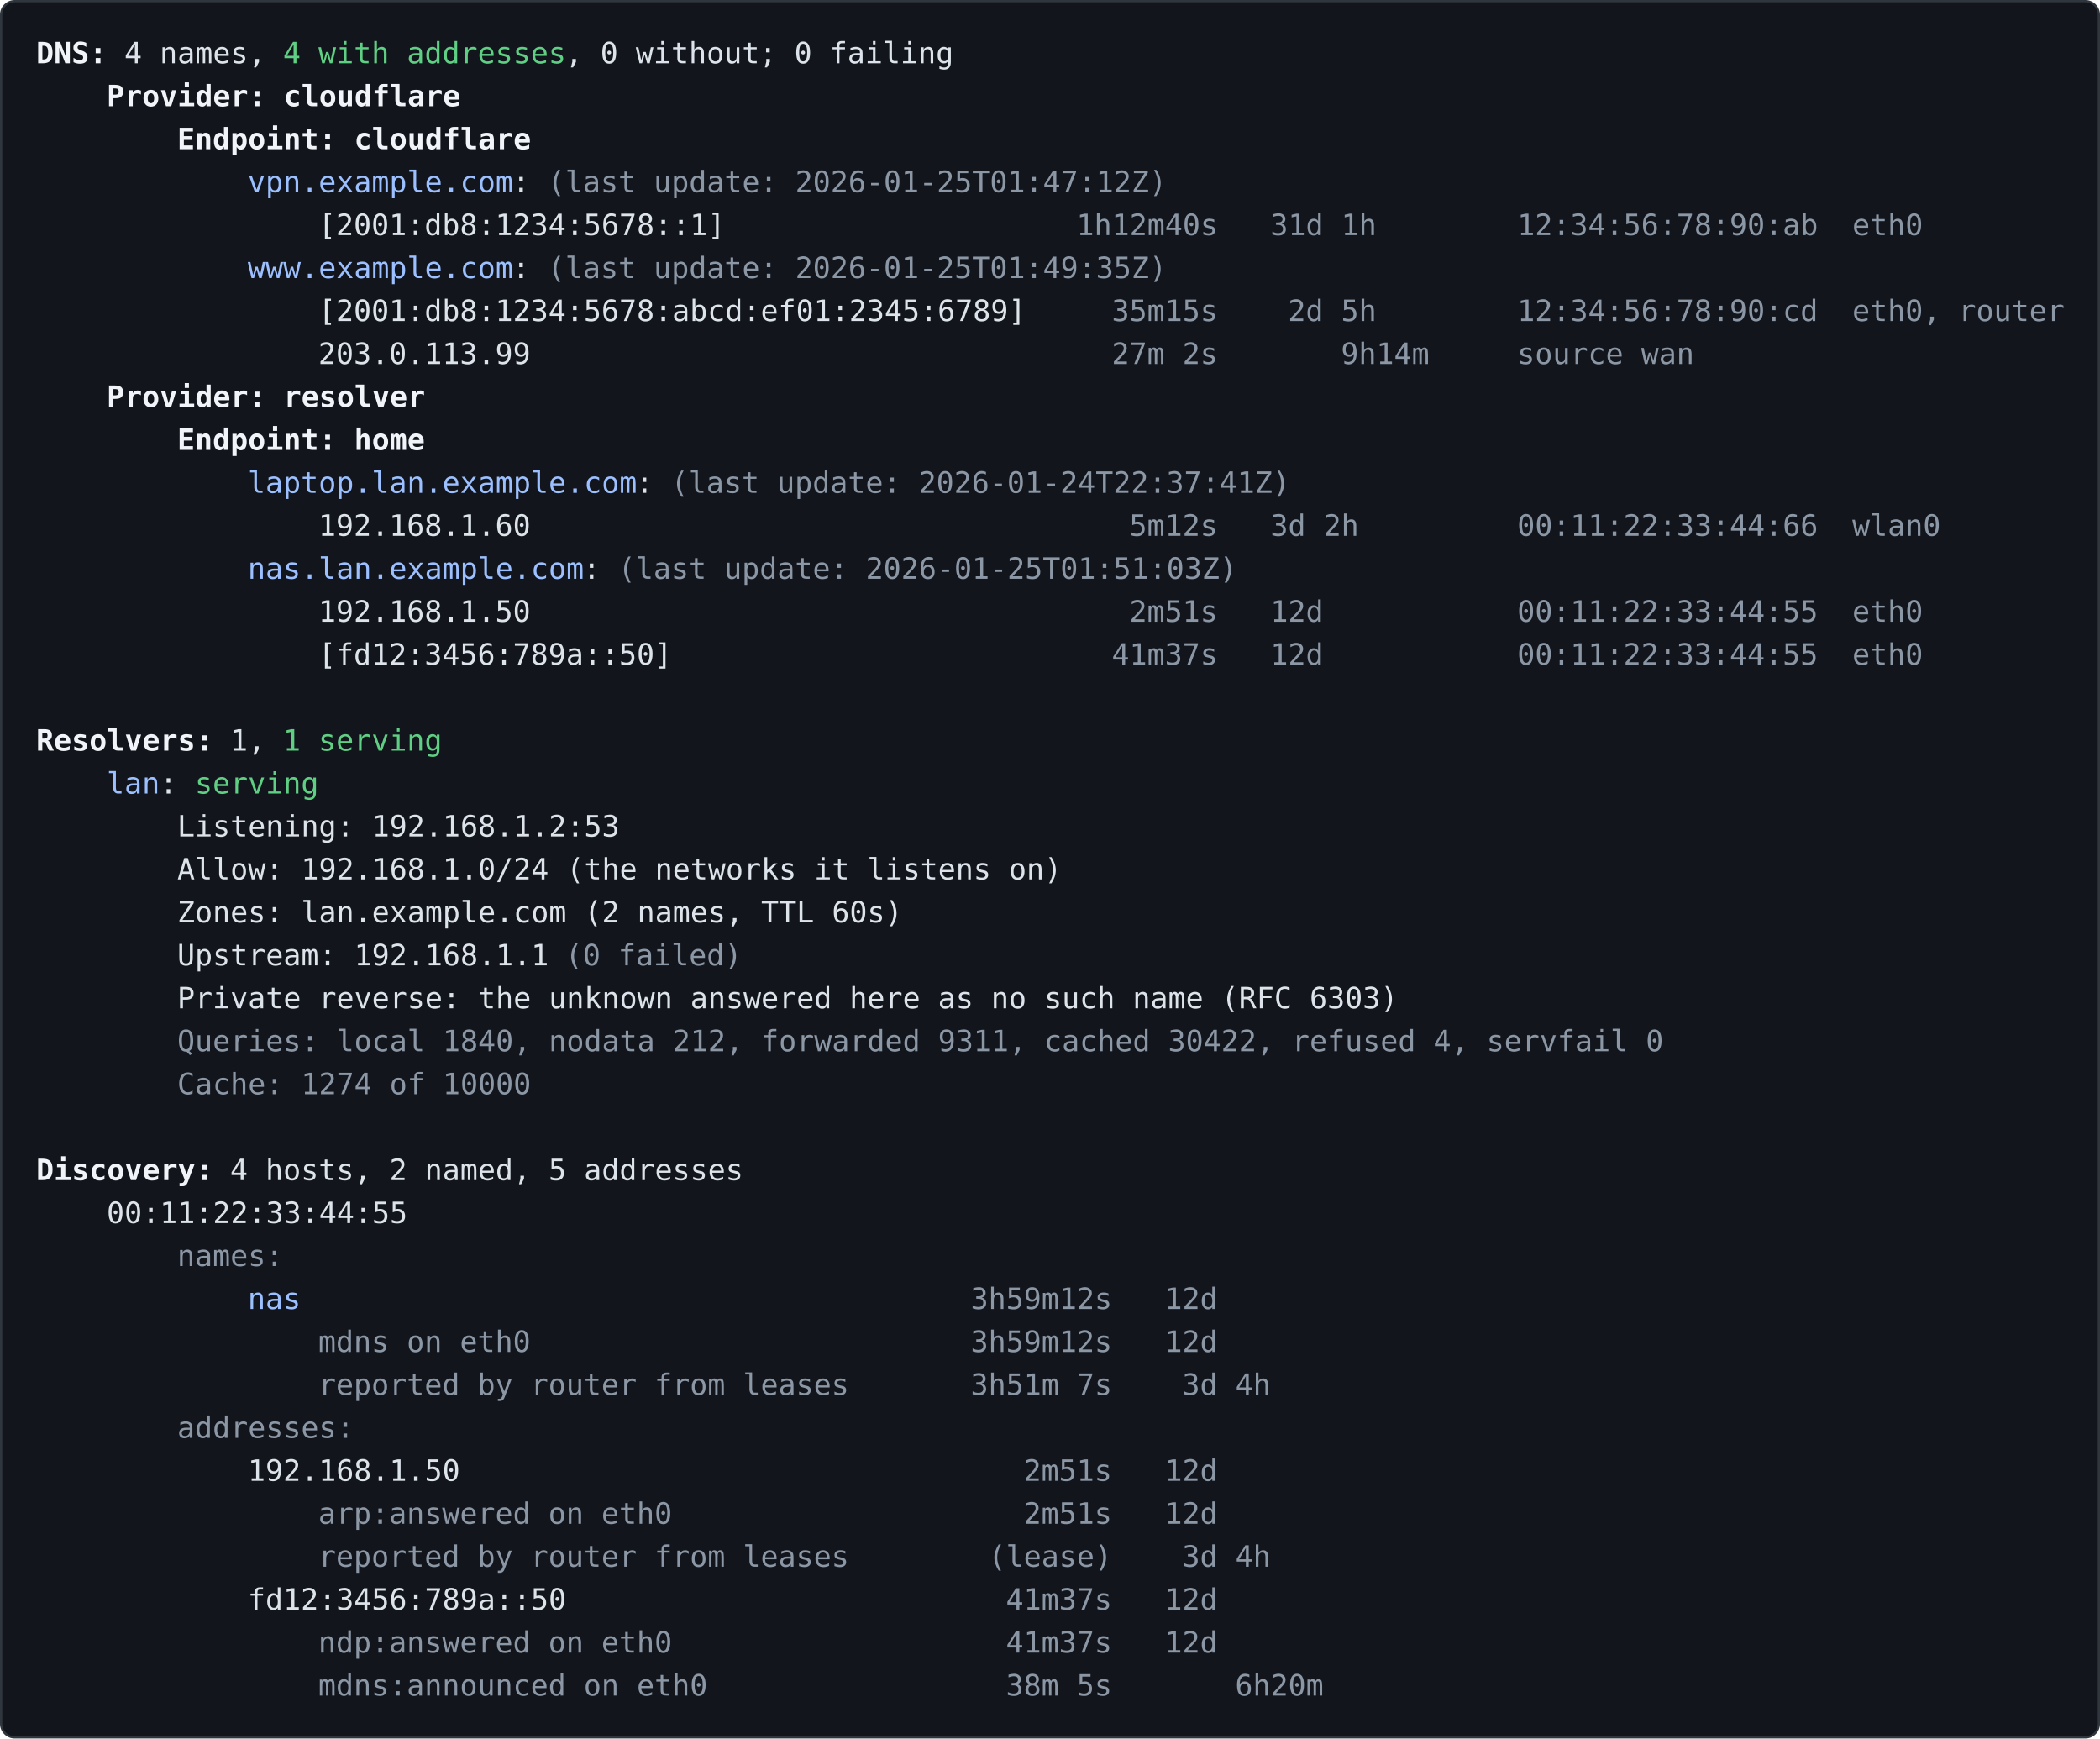
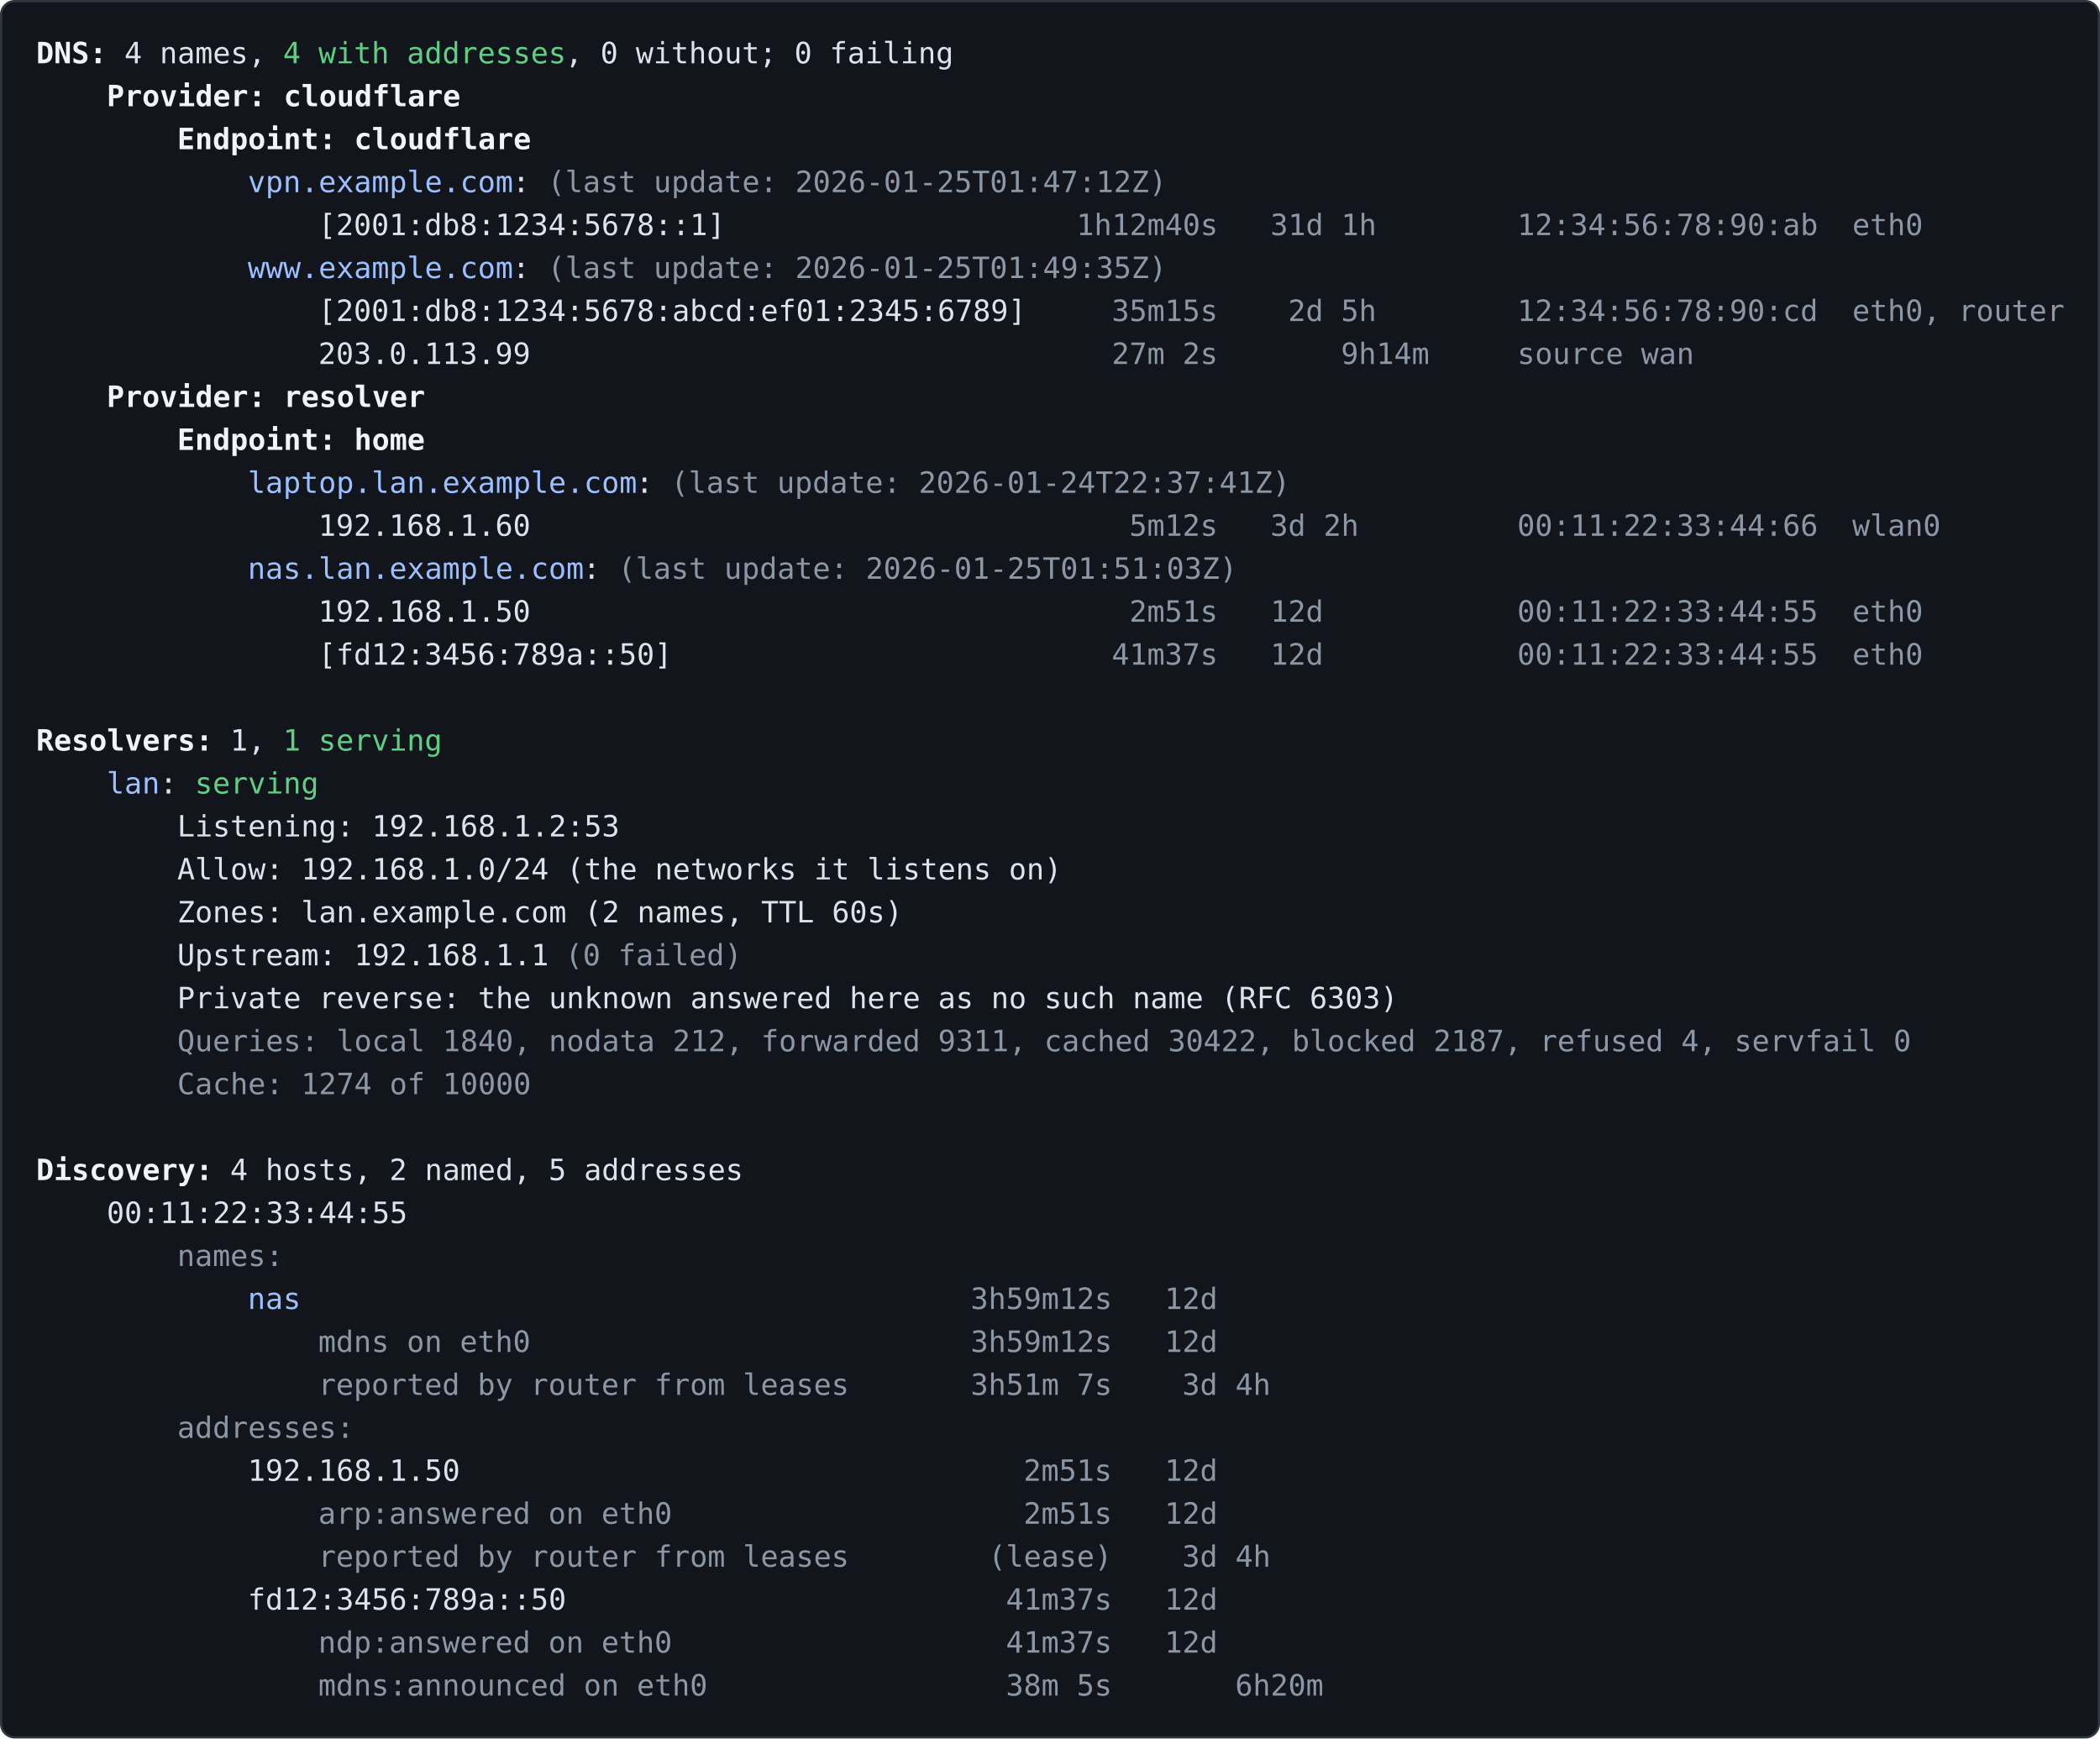
<svg xmlns="http://www.w3.org/2000/svg" viewBox="0 0 929 769" width="929" height="769" role="img" aria-label="The report of ipv6ddns, with its colors">
  <rect x="0.5" y="0.5" width="928" height="768" rx="6" fill="#12161c" stroke="#30363d" />
  <g font-family="ui-monospace, SFMono-Regular, 'SF Mono', Menlo, Consolas, 'DejaVu Sans Mono', monospace" font-size="13" fill="#dde3ea">
    <text x="16" y="28" textLength="31.2" lengthAdjust="spacingAndGlyphs" fill="#f1f4f8" font-weight="600">DNS:</text>
    <text x="55" y="28" textLength="62.4" lengthAdjust="spacingAndGlyphs">4 names,</text>
    <text x="125.2" y="28" textLength="124.8" lengthAdjust="spacingAndGlyphs" fill="#5fcf83">4 with addresses</text>
    <text x="250" y="28" textLength="7.8" lengthAdjust="spacingAndGlyphs">,</text>
    <text x="265.6" y="28" textLength="70.2" lengthAdjust="spacingAndGlyphs">0 without</text>
    <text x="335.8" y="28" textLength="7.8" lengthAdjust="spacingAndGlyphs">;</text>
    <text x="351.4" y="28" textLength="70.2" lengthAdjust="spacingAndGlyphs">0 failing</text>
    <text x="47.2" y="47" textLength="156" lengthAdjust="spacingAndGlyphs" fill="#f1f4f8" font-weight="600">Provider: cloudflare</text>
    <text x="78.4" y="66" textLength="156" lengthAdjust="spacingAndGlyphs" fill="#f1f4f8" font-weight="600">Endpoint: cloudflare</text>
    <text x="109.6" y="85" textLength="117" lengthAdjust="spacingAndGlyphs" fill="#9cc0ff">vpn.example.com</text>
    <text x="226.6" y="85" textLength="7.8" lengthAdjust="spacingAndGlyphs">:</text>
    <text x="242.2" y="85" textLength="273" lengthAdjust="spacingAndGlyphs" fill="#8c97a6">(last update: 2026-01-25T01:47:12Z)</text>
    <text x="140.8" y="104" textLength="179.4" lengthAdjust="spacingAndGlyphs">[2001:db8:1234:5678::1]</text>
    <text x="476.2" y="104" textLength="62.4" lengthAdjust="spacingAndGlyphs" fill="#8c97a6">1h12m40s</text>
    <text x="562" y="104" textLength="46.8" lengthAdjust="spacingAndGlyphs" fill="#8c97a6">31d 1h</text>
    <text x="671.2" y="104" textLength="132.6" lengthAdjust="spacingAndGlyphs" fill="#8c97a6">12:34:56:78:90:ab</text>
    <text x="819.4" y="104" textLength="31.2" lengthAdjust="spacingAndGlyphs" fill="#8c97a6">eth0</text>
    <text x="109.6" y="123" textLength="117" lengthAdjust="spacingAndGlyphs" fill="#9cc0ff">www.example.com</text>
    <text x="226.6" y="123" textLength="7.8" lengthAdjust="spacingAndGlyphs">:</text>
    <text x="242.2" y="123" textLength="273" lengthAdjust="spacingAndGlyphs" fill="#8c97a6">(last update: 2026-01-25T01:49:35Z)</text>
    <text x="140.8" y="142" textLength="312" lengthAdjust="spacingAndGlyphs">[2001:db8:1234:5678:abcd:ef01:2345:6789]</text>
    <text x="491.8" y="142" textLength="46.8" lengthAdjust="spacingAndGlyphs" fill="#8c97a6">35m15s</text>
    <text x="569.8" y="142" textLength="39" lengthAdjust="spacingAndGlyphs" fill="#8c97a6">2d 5h</text>
    <text x="671.2" y="142" textLength="132.6" lengthAdjust="spacingAndGlyphs" fill="#8c97a6">12:34:56:78:90:cd</text>
    <text x="819.4" y="142" textLength="93.6" lengthAdjust="spacingAndGlyphs" fill="#8c97a6">eth0, router</text>
    <text x="140.8" y="161" textLength="93.6" lengthAdjust="spacingAndGlyphs">203.0.113.99</text>
    <text x="491.8" y="161" textLength="46.8" lengthAdjust="spacingAndGlyphs" fill="#8c97a6">27m 2s</text>
    <text x="593.2" y="161" textLength="39" lengthAdjust="spacingAndGlyphs" fill="#8c97a6">9h14m</text>
    <text x="671.2" y="161" textLength="78" lengthAdjust="spacingAndGlyphs" fill="#8c97a6">source wan</text>
    <text x="47.2" y="180" textLength="140.4" lengthAdjust="spacingAndGlyphs" fill="#f1f4f8" font-weight="600">Provider: resolver</text>
    <text x="78.4" y="199" textLength="109.2" lengthAdjust="spacingAndGlyphs" fill="#f1f4f8" font-weight="600">Endpoint: home</text>
    <text x="109.6" y="218" textLength="171.6" lengthAdjust="spacingAndGlyphs" fill="#9cc0ff">laptop.lan.example.com</text>
    <text x="281.2" y="218" textLength="7.8" lengthAdjust="spacingAndGlyphs">:</text>
    <text x="296.8" y="218" textLength="273" lengthAdjust="spacingAndGlyphs" fill="#8c97a6">(last update: 2026-01-24T22:37:41Z)</text>
    <text x="140.8" y="237" textLength="93.6" lengthAdjust="spacingAndGlyphs">192.168.1.60</text>
    <text x="499.6" y="237" textLength="39" lengthAdjust="spacingAndGlyphs" fill="#8c97a6">5m12s</text>
    <text x="562" y="237" textLength="39" lengthAdjust="spacingAndGlyphs" fill="#8c97a6">3d 2h</text>
    <text x="671.2" y="237" textLength="132.6" lengthAdjust="spacingAndGlyphs" fill="#8c97a6">00:11:22:33:44:66</text>
    <text x="819.4" y="237" textLength="39" lengthAdjust="spacingAndGlyphs" fill="#8c97a6">wlan0</text>
    <text x="109.6" y="256" textLength="148.2" lengthAdjust="spacingAndGlyphs" fill="#9cc0ff">nas.lan.example.com</text>
    <text x="257.8" y="256" textLength="7.8" lengthAdjust="spacingAndGlyphs">:</text>
    <text x="273.4" y="256" textLength="273" lengthAdjust="spacingAndGlyphs" fill="#8c97a6">(last update: 2026-01-25T01:51:03Z)</text>
    <text x="140.8" y="275" textLength="93.6" lengthAdjust="spacingAndGlyphs">192.168.1.50</text>
    <text x="499.6" y="275" textLength="39" lengthAdjust="spacingAndGlyphs" fill="#8c97a6">2m51s</text>
    <text x="562" y="275" textLength="23.4" lengthAdjust="spacingAndGlyphs" fill="#8c97a6">12d</text>
    <text x="671.2" y="275" textLength="132.6" lengthAdjust="spacingAndGlyphs" fill="#8c97a6">00:11:22:33:44:55</text>
    <text x="819.4" y="275" textLength="31.2" lengthAdjust="spacingAndGlyphs" fill="#8c97a6">eth0</text>
    <text x="140.8" y="294" textLength="156" lengthAdjust="spacingAndGlyphs">[fd12:3456:789a::50]</text>
    <text x="491.8" y="294" textLength="46.8" lengthAdjust="spacingAndGlyphs" fill="#8c97a6">41m37s</text>
    <text x="562" y="294" textLength="23.4" lengthAdjust="spacingAndGlyphs" fill="#8c97a6">12d</text>
    <text x="671.2" y="294" textLength="132.6" lengthAdjust="spacingAndGlyphs" fill="#8c97a6">00:11:22:33:44:55</text>
    <text x="819.4" y="294" textLength="31.2" lengthAdjust="spacingAndGlyphs" fill="#8c97a6">eth0</text>
    <text x="16" y="332" textLength="78" lengthAdjust="spacingAndGlyphs" fill="#f1f4f8" font-weight="600">Resolvers:</text>
    <text x="101.8" y="332" textLength="15.6" lengthAdjust="spacingAndGlyphs">1,</text>
    <text x="125.2" y="332" textLength="70.2" lengthAdjust="spacingAndGlyphs" fill="#5fcf83">1 serving</text>
    <text x="47.2" y="351" textLength="23.4" lengthAdjust="spacingAndGlyphs" fill="#9cc0ff">lan</text>
    <text x="70.6" y="351" textLength="7.8" lengthAdjust="spacingAndGlyphs">:</text>
    <text x="86.2" y="351" textLength="54.6" lengthAdjust="spacingAndGlyphs" fill="#5fcf83">serving</text>
    <text x="78.4" y="370" textLength="195" lengthAdjust="spacingAndGlyphs">Listening: 192.168.1.2:53</text>
    <text x="78.4" y="389" textLength="390" lengthAdjust="spacingAndGlyphs">Allow: 192.168.1.0/24 (the networks it listens on)</text>
    <text x="78.4" y="408" textLength="319.8" lengthAdjust="spacingAndGlyphs">Zones: lan.example.com (2 names, TTL 60s)</text>
    <text x="78.4" y="427" textLength="163.8" lengthAdjust="spacingAndGlyphs">Upstream: 192.168.1.1</text>
    <text x="250" y="427" textLength="78" lengthAdjust="spacingAndGlyphs" fill="#8c97a6">(0 failed)</text>
    <text x="78.4" y="446" textLength="538.2" lengthAdjust="spacingAndGlyphs">Private reverse: the unknown answered here as no such name (RFC 6303)</text>
-     <text x="78.4" y="465" textLength="655.2" lengthAdjust="spacingAndGlyphs" fill="#8c97a6">Queries: local 1840, nodata 212, forwarded 9311, cached 30422, refused 4, servfail 0</text>
+     <text x="78.4" y="465" textLength="764.4" lengthAdjust="spacingAndGlyphs" fill="#8c97a6">Queries: local 1840, nodata 212, forwarded 9311, cached 30422, blocked 2187, refused 4, servfail 0</text>
    <text x="78.4" y="484" textLength="156" lengthAdjust="spacingAndGlyphs" fill="#8c97a6">Cache: 1274 of 10000</text>
    <text x="16" y="522" textLength="78" lengthAdjust="spacingAndGlyphs" fill="#f1f4f8" font-weight="600">Discovery:</text>
    <text x="101.8" y="522" textLength="226.2" lengthAdjust="spacingAndGlyphs">4 hosts, 2 named, 5 addresses</text>
    <text x="47.2" y="541" textLength="132.6" lengthAdjust="spacingAndGlyphs">00:11:22:33:44:55</text>
    <text x="78.4" y="560" textLength="46.8" lengthAdjust="spacingAndGlyphs" fill="#8c97a6">names:</text>
    <text x="109.6" y="579" textLength="23.4" lengthAdjust="spacingAndGlyphs" fill="#9cc0ff">nas</text>
    <text x="429.4" y="579" textLength="62.4" lengthAdjust="spacingAndGlyphs" fill="#8c97a6">3h59m12s</text>
    <text x="515.2" y="579" textLength="23.4" lengthAdjust="spacingAndGlyphs" fill="#8c97a6">12d</text>
    <text x="140.8" y="598" textLength="93.6" lengthAdjust="spacingAndGlyphs" fill="#8c97a6">mdns on eth0</text>
    <text x="429.4" y="598" textLength="62.4" lengthAdjust="spacingAndGlyphs" fill="#8c97a6">3h59m12s</text>
    <text x="515.2" y="598" textLength="23.4" lengthAdjust="spacingAndGlyphs" fill="#8c97a6">12d</text>
    <text x="140.8" y="617" textLength="234" lengthAdjust="spacingAndGlyphs" fill="#8c97a6">reported by router from leases</text>
    <text x="429.4" y="617" textLength="62.4" lengthAdjust="spacingAndGlyphs" fill="#8c97a6">3h51m 7s</text>
    <text x="523" y="617" textLength="39" lengthAdjust="spacingAndGlyphs" fill="#8c97a6">3d 4h</text>
    <text x="78.4" y="636" textLength="78" lengthAdjust="spacingAndGlyphs" fill="#8c97a6">addresses:</text>
    <text x="109.6" y="655" textLength="93.6" lengthAdjust="spacingAndGlyphs">192.168.1.50</text>
    <text x="452.8" y="655" textLength="39" lengthAdjust="spacingAndGlyphs" fill="#8c97a6">2m51s</text>
    <text x="515.2" y="655" textLength="23.4" lengthAdjust="spacingAndGlyphs" fill="#8c97a6">12d</text>
    <text x="140.8" y="674" textLength="156" lengthAdjust="spacingAndGlyphs" fill="#8c97a6">arp:answered on eth0</text>
    <text x="452.8" y="674" textLength="39" lengthAdjust="spacingAndGlyphs" fill="#8c97a6">2m51s</text>
    <text x="515.2" y="674" textLength="23.4" lengthAdjust="spacingAndGlyphs" fill="#8c97a6">12d</text>
    <text x="140.8" y="693" textLength="234" lengthAdjust="spacingAndGlyphs" fill="#8c97a6">reported by router from leases</text>
    <text x="437.2" y="693" textLength="54.6" lengthAdjust="spacingAndGlyphs" fill="#8c97a6">(lease)</text>
    <text x="523" y="693" textLength="39" lengthAdjust="spacingAndGlyphs" fill="#8c97a6">3d 4h</text>
    <text x="109.6" y="712" textLength="140.4" lengthAdjust="spacingAndGlyphs">fd12:3456:789a::50</text>
    <text x="445" y="712" textLength="46.8" lengthAdjust="spacingAndGlyphs" fill="#8c97a6">41m37s</text>
    <text x="515.2" y="712" textLength="23.4" lengthAdjust="spacingAndGlyphs" fill="#8c97a6">12d</text>
    <text x="140.8" y="731" textLength="156" lengthAdjust="spacingAndGlyphs" fill="#8c97a6">ndp:answered on eth0</text>
    <text x="445" y="731" textLength="46.8" lengthAdjust="spacingAndGlyphs" fill="#8c97a6">41m37s</text>
    <text x="515.2" y="731" textLength="23.4" lengthAdjust="spacingAndGlyphs" fill="#8c97a6">12d</text>
    <text x="140.8" y="750" textLength="171.6" lengthAdjust="spacingAndGlyphs" fill="#8c97a6">mdns:announced on eth0</text>
    <text x="445" y="750" textLength="46.8" lengthAdjust="spacingAndGlyphs" fill="#8c97a6">38m 5s</text>
    <text x="546.4" y="750" textLength="39" lengthAdjust="spacingAndGlyphs" fill="#8c97a6">6h20m</text>
  </g>
</svg>
